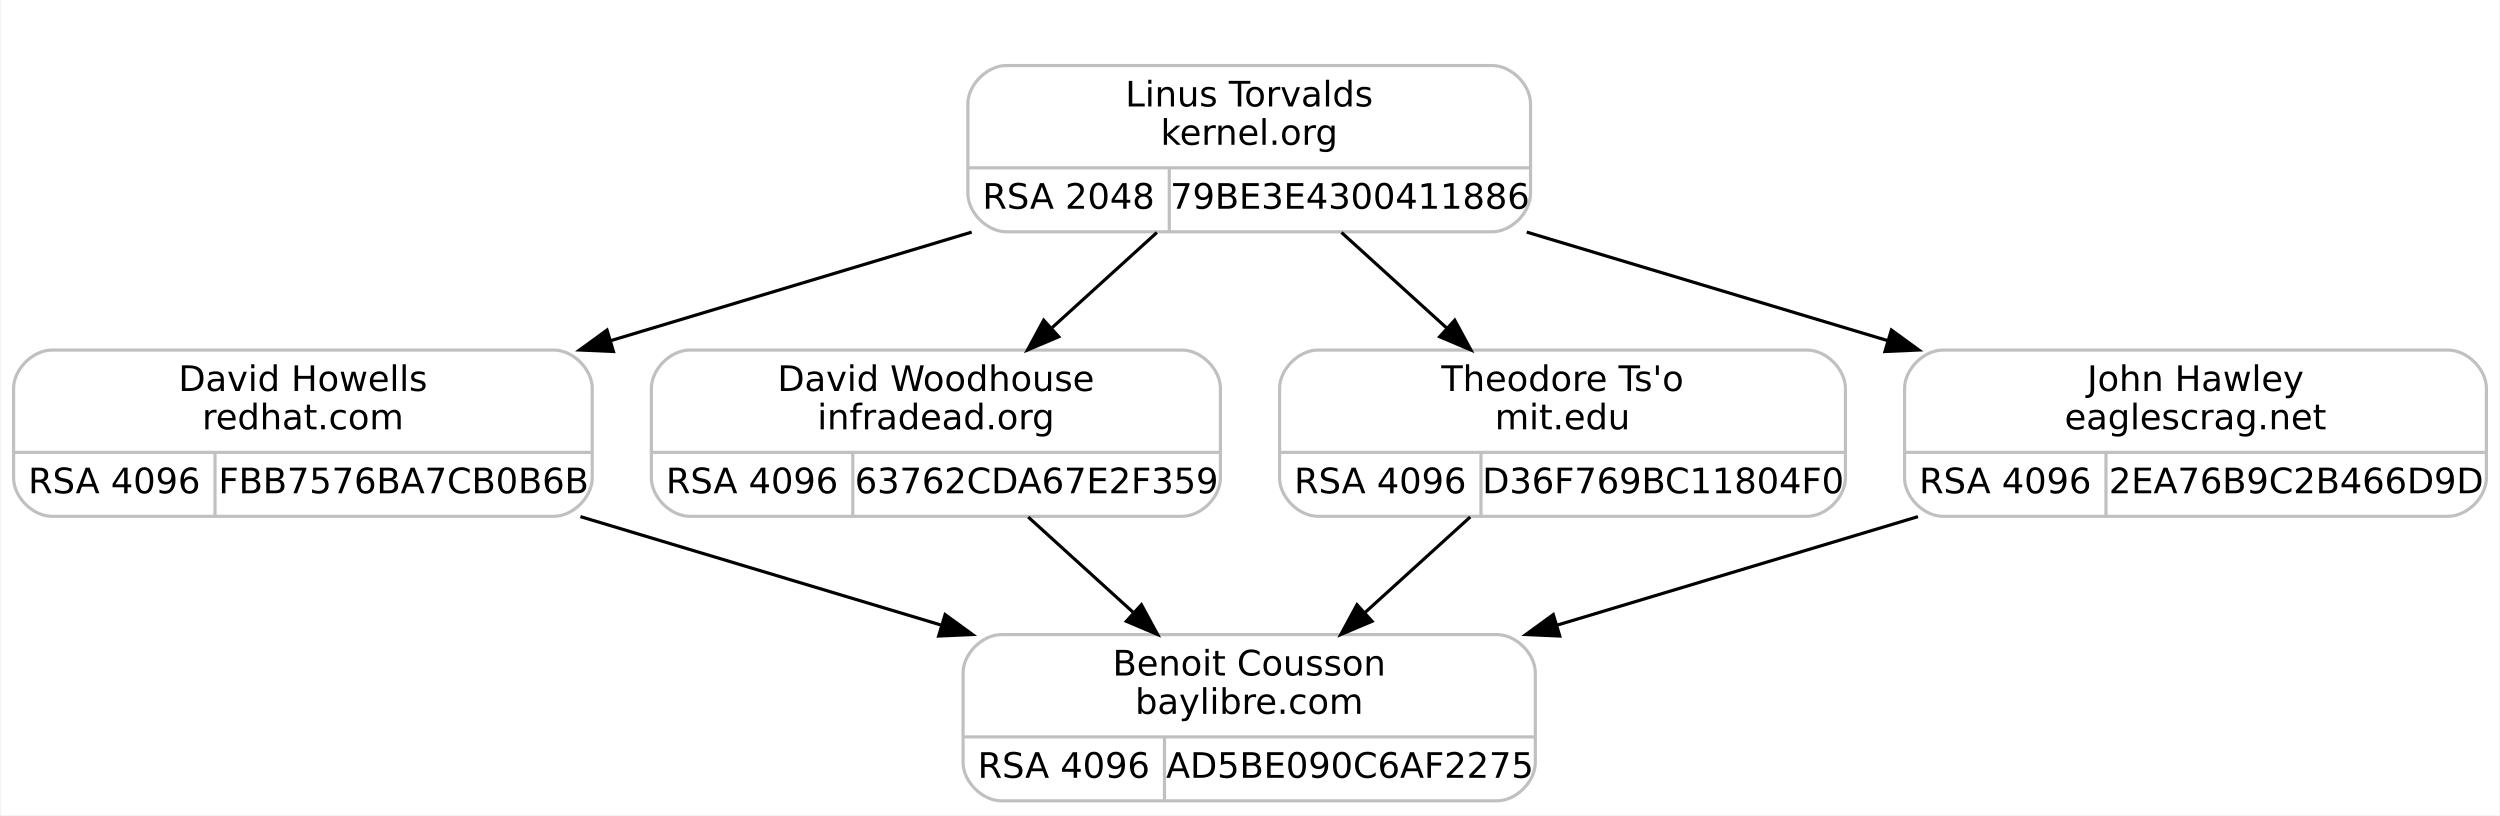
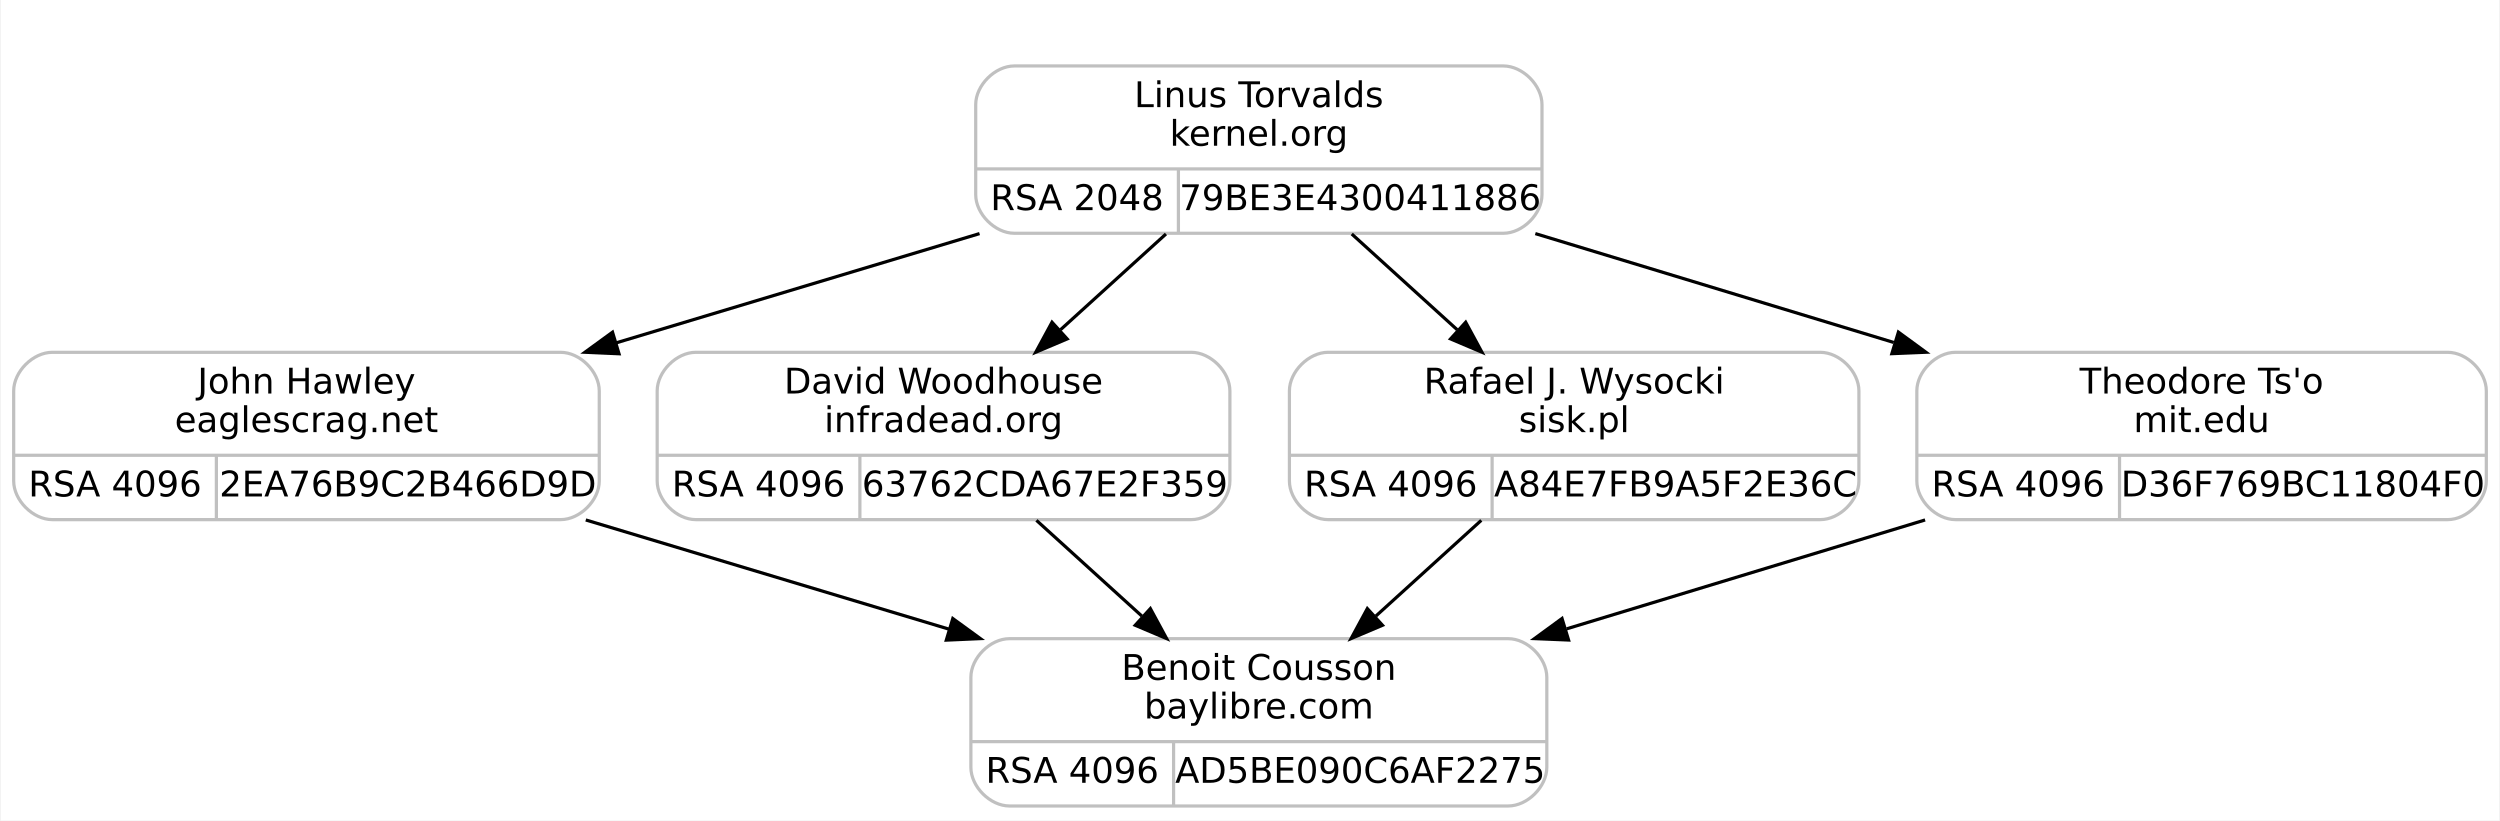
- <svg xmlns="http://www.w3.org/2000/svg" width="782pt" height="255pt" viewBox="0.00 0.00 781.50 255.00">
+ <svg xmlns="http://www.w3.org/2000/svg" width="777pt" height="255pt" viewBox="0.00 0.00 776.50 255.00">
  <g id="graph0" class="graph" transform="scale(1 1) rotate(0) translate(4 251)">
-     <polygon fill="#ffffff" stroke="transparent" points="-4,4 -4,-251 777.5,-251 777.5,4 -4,4" />
+     <polygon fill="#ffffff" stroke="transparent" points="-4,4 -4,-251 772.5,-251 772.5,4 -4,4" />
    <g id="clust1" class="cluster">
-       <polygon fill="none" stroke="#ffffff" points="290.5,-170 290.5,-239 482.5,-239 482.5,-170 290.5,-170" />
+       <polygon fill="none" stroke="#ffffff" points="291,-170 291,-239 483,-239 483,-170 291,-170" />
    </g>
    <g id="node1" class="node">
-       <path fill="none" stroke="#c0c0c0" d="M12,-89.5C12,-89.5 169,-89.5 169,-89.5 175,-89.5 181,-95.5 181,-101.5 181,-101.5 181,-129.5 181,-129.5 181,-135.5 175,-141.5 169,-141.5 169,-141.5 12,-141.5 12,-141.5 6,-141.5 0,-135.5 0,-129.5 0,-129.5 0,-101.5 0,-101.5 0,-95.5 6,-89.5 12,-89.5" />
-       <text text-anchor="middle" x="90.5" y="-128.7" font-family="droid sans,dejavu sans,helvetica" font-size="11.00" fill="#000000">David Howells</text>
-       <text text-anchor="middle" x="90.5" y="-116.7" font-family="droid sans,dejavu sans,helvetica" font-size="11.00" fill="#000000">redhat.com</text>
-       <polyline fill="none" stroke="#c0c0c0" points="0,-109.5 181,-109.5 " />
+       <path fill="none" stroke="#c0c0c0" d="M12,-89.5C12,-89.5 170,-89.5 170,-89.5 176,-89.5 182,-95.5 182,-101.5 182,-101.5 182,-129.5 182,-129.5 182,-135.5 176,-141.5 170,-141.5 170,-141.5 12,-141.5 12,-141.5 6,-141.5 0,-135.5 0,-129.5 0,-129.5 0,-101.5 0,-101.5 0,-95.5 6,-89.5 12,-89.5" />
+       <text text-anchor="middle" x="91" y="-128.7" font-family="droid sans,dejavu sans,helvetica" font-size="11.00" fill="#000000">John Hawley</text>
+       <text text-anchor="middle" x="91" y="-116.7" font-family="droid sans,dejavu sans,helvetica" font-size="11.00" fill="#000000">eaglescrag.net</text>
+       <polyline fill="none" stroke="#c0c0c0" points="0,-109.5 182,-109.5 " />
      <text text-anchor="middle" x="31.5" y="-96.7" font-family="droid sans,dejavu sans,helvetica" font-size="11.00" fill="#000000">RSA 4096</text>
      <polyline fill="none" stroke="#c0c0c0" points="63,-89.5 63,-109.5 " />
-       <text text-anchor="middle" x="122" y="-96.7" font-family="droid sans,dejavu sans,helvetica" font-size="11.00" fill="#000000">FBB7576BA7CB0B6B</text>
+       <text text-anchor="middle" x="122.5" y="-96.7" font-family="droid sans,dejavu sans,helvetica" font-size="11.00" fill="#000000">2EA76B9C2B466D9D</text>
    </g>
    <g id="node3" class="node">
-       <path fill="none" stroke="#c0c0c0" d="M309,-.5C309,-.5 464,-.5 464,-.5 470,-.5 476,-6.5 476,-12.5 476,-12.5 476,-40.5 476,-40.5 476,-46.5 470,-52.5 464,-52.5 464,-52.5 309,-52.5 309,-52.5 303,-52.5 297,-46.5 297,-40.5 297,-40.5 297,-12.5 297,-12.5 297,-6.5 303,-.5 309,-.5" />
-       <text text-anchor="middle" x="386.5" y="-39.7" font-family="droid sans,dejavu sans,helvetica" font-size="11.00" fill="#000000">Benoit Cousson</text>
-       <text text-anchor="middle" x="386.5" y="-27.7" font-family="droid sans,dejavu sans,helvetica" font-size="11.00" fill="#000000">baylibre.com</text>
-       <polyline fill="none" stroke="#c0c0c0" points="297,-20.5 476,-20.5 " />
-       <text text-anchor="middle" x="328.5" y="-7.7" font-family="droid sans,dejavu sans,helvetica" font-size="11.00" fill="#000000">RSA 4096</text>
-       <polyline fill="none" stroke="#c0c0c0" points="360,-.5 360,-20.5 " />
-       <text text-anchor="middle" x="418" y="-7.7" font-family="droid sans,dejavu sans,helvetica" font-size="11.00" fill="#000000">AD5BE090C6AF2275</text>
+       <path fill="none" stroke="#c0c0c0" d="M309.5,-.5C309.5,-.5 464.5,-.5 464.5,-.5 470.5,-.5 476.5,-6.5 476.5,-12.5 476.5,-12.5 476.5,-40.5 476.5,-40.5 476.5,-46.5 470.5,-52.5 464.5,-52.5 464.5,-52.5 309.5,-52.5 309.5,-52.5 303.5,-52.5 297.5,-46.5 297.5,-40.5 297.5,-40.5 297.5,-12.5 297.5,-12.5 297.5,-6.5 303.5,-.5 309.5,-.5" />
+       <text text-anchor="middle" x="387" y="-39.7" font-family="droid sans,dejavu sans,helvetica" font-size="11.00" fill="#000000">Benoit Cousson</text>
+       <text text-anchor="middle" x="387" y="-27.7" font-family="droid sans,dejavu sans,helvetica" font-size="11.00" fill="#000000">baylibre.com</text>
+       <polyline fill="none" stroke="#c0c0c0" points="297.5,-20.5 476.5,-20.5 " />
+       <text text-anchor="middle" x="329" y="-7.7" font-family="droid sans,dejavu sans,helvetica" font-size="11.00" fill="#000000">RSA 4096</text>
+       <polyline fill="none" stroke="#c0c0c0" points="360.5,-.5 360.5,-20.5 " />
+       <text text-anchor="middle" x="418.5" y="-7.7" font-family="droid sans,dejavu sans,helvetica" font-size="11.00" fill="#000000">AD5BE090C6AF2275</text>
    </g>
    <g id="edge2" class="edge">
-       <path fill="none" stroke="#000000" d="M177.31,-89.398C212.778,-78.734 253.938,-66.358 290.317,-55.42" />
-       <polygon fill="#000000" stroke="#000000" points="291.379,-58.755 299.948,-52.524 289.363,-52.052 291.379,-58.755" />
+       <path fill="none" stroke="#000000" d="M177.81,-89.398C213.278,-78.734 254.438,-66.358 290.817,-55.42" />
+       <polygon fill="#000000" stroke="#000000" points="291.879,-58.755 300.448,-52.524 289.863,-52.052 291.879,-58.755" />
    </g>
    <g id="node2" class="node">
-       <path fill="none" stroke="#c0c0c0" d="M310.5,-178.5C310.5,-178.5 462.5,-178.5 462.5,-178.5 468.5,-178.5 474.5,-184.5 474.5,-190.5 474.5,-190.5 474.5,-218.5 474.5,-218.5 474.5,-224.5 468.5,-230.5 462.5,-230.5 462.5,-230.5 310.5,-230.5 310.5,-230.5 304.5,-230.5 298.5,-224.5 298.5,-218.5 298.5,-218.5 298.5,-190.5 298.5,-190.5 298.5,-184.5 304.5,-178.5 310.5,-178.5" />
-       <text text-anchor="middle" x="386.5" y="-217.7" font-family="droid sans,dejavu sans,helvetica" font-size="11.00" fill="#000000">Linus Torvalds</text>
-       <text text-anchor="middle" x="386.5" y="-205.7" font-family="droid sans,dejavu sans,helvetica" font-size="11.00" fill="#000000">kernel.org</text>
-       <polyline fill="none" stroke="#c0c0c0" points="298.5,-198.5 474.5,-198.5 " />
-       <text text-anchor="middle" x="330" y="-185.7" font-family="droid sans,dejavu sans,helvetica" font-size="11.00" fill="#000000">RSA 2048</text>
-       <polyline fill="none" stroke="#c0c0c0" points="361.5,-178.5 361.5,-198.5 " />
-       <text text-anchor="middle" x="418" y="-185.7" font-family="droid sans,dejavu sans,helvetica" font-size="11.00" fill="#000000">79BE3E4300411886</text>
+       <path fill="none" stroke="#c0c0c0" d="M311,-178.5C311,-178.5 463,-178.5 463,-178.5 469,-178.5 475,-184.5 475,-190.5 475,-190.5 475,-218.5 475,-218.5 475,-224.5 469,-230.5 463,-230.5 463,-230.5 311,-230.5 311,-230.5 305,-230.5 299,-224.5 299,-218.5 299,-218.5 299,-190.5 299,-190.5 299,-184.5 305,-178.5 311,-178.5" />
+       <text text-anchor="middle" x="387" y="-217.7" font-family="droid sans,dejavu sans,helvetica" font-size="11.00" fill="#000000">Linus Torvalds</text>
+       <text text-anchor="middle" x="387" y="-205.7" font-family="droid sans,dejavu sans,helvetica" font-size="11.00" fill="#000000">kernel.org</text>
+       <polyline fill="none" stroke="#c0c0c0" points="299,-198.5 475,-198.5 " />
+       <text text-anchor="middle" x="330.5" y="-185.7" font-family="droid sans,dejavu sans,helvetica" font-size="11.00" fill="#000000">RSA 2048</text>
+       <polyline fill="none" stroke="#c0c0c0" points="362,-178.5 362,-198.5 " />
+       <text text-anchor="middle" x="418.5" y="-185.7" font-family="droid sans,dejavu sans,helvetica" font-size="11.00" fill="#000000">79BE3E4300411886</text>
    </g>
    <g id="edge1" class="edge">
-       <path fill="none" stroke="#000000" d="M299.69,-178.398C264.222,-167.734 223.062,-155.358 186.683,-144.42" />
-       <polygon fill="#000000" stroke="#000000" points="187.637,-141.052 177.052,-141.524 185.621,-147.756 187.637,-141.052" />
+       <path fill="none" stroke="#000000" d="M300.19,-178.398C264.722,-167.734 223.562,-155.358 187.183,-144.42" />
+       <polygon fill="#000000" stroke="#000000" points="188.137,-141.052 177.552,-141.524 186.121,-147.756 188.137,-141.052" />
    </g>
    <g id="node4" class="node">
-       <path fill="none" stroke="#c0c0c0" d="M211.5,-89.5C211.5,-89.5 365.5,-89.5 365.5,-89.5 371.5,-89.5 377.5,-95.5 377.5,-101.5 377.5,-101.5 377.5,-129.5 377.5,-129.5 377.5,-135.5 371.5,-141.5 365.5,-141.5 365.5,-141.5 211.5,-141.5 211.5,-141.5 205.5,-141.5 199.5,-135.5 199.5,-129.5 199.5,-129.5 199.5,-101.5 199.5,-101.5 199.5,-95.5 205.5,-89.5 211.5,-89.5" />
-       <text text-anchor="middle" x="288.5" y="-128.7" font-family="droid sans,dejavu sans,helvetica" font-size="11.00" fill="#000000">David Woodhouse</text>
-       <text text-anchor="middle" x="288.5" y="-116.7" font-family="droid sans,dejavu sans,helvetica" font-size="11.00" fill="#000000">infradead.org</text>
-       <polyline fill="none" stroke="#c0c0c0" points="199.5,-109.5 377.5,-109.5 " />
-       <text text-anchor="middle" x="231" y="-96.7" font-family="droid sans,dejavu sans,helvetica" font-size="11.00" fill="#000000">RSA 4096</text>
-       <polyline fill="none" stroke="#c0c0c0" points="262.5,-89.5 262.5,-109.5 " />
-       <text text-anchor="middle" x="320" y="-96.7" font-family="droid sans,dejavu sans,helvetica" font-size="11.00" fill="#000000">63762CDA67E2F359</text>
+       <path fill="none" stroke="#c0c0c0" d="M212,-89.5C212,-89.5 366,-89.5 366,-89.5 372,-89.5 378,-95.5 378,-101.5 378,-101.5 378,-129.5 378,-129.5 378,-135.5 372,-141.5 366,-141.5 366,-141.5 212,-141.5 212,-141.5 206,-141.5 200,-135.5 200,-129.5 200,-129.5 200,-101.5 200,-101.5 200,-95.5 206,-89.5 212,-89.5" />
+       <text text-anchor="middle" x="289" y="-128.7" font-family="droid sans,dejavu sans,helvetica" font-size="11.00" fill="#000000">David Woodhouse</text>
+       <text text-anchor="middle" x="289" y="-116.7" font-family="droid sans,dejavu sans,helvetica" font-size="11.00" fill="#000000">infradead.org</text>
+       <polyline fill="none" stroke="#c0c0c0" points="200,-109.5 378,-109.5 " />
+       <text text-anchor="middle" x="231.5" y="-96.7" font-family="droid sans,dejavu sans,helvetica" font-size="11.00" fill="#000000">RSA 4096</text>
+       <polyline fill="none" stroke="#c0c0c0" points="263,-89.5 263,-109.5 " />
+       <text text-anchor="middle" x="320.5" y="-96.7" font-family="droid sans,dejavu sans,helvetica" font-size="11.00" fill="#000000">63762CDA67E2F359</text>
    </g>
    <g id="edge3" class="edge">
-       <path fill="none" stroke="#000000" d="M357.627,-178.278C347.359,-168.954 335.664,-158.333 324.851,-148.513" />
-       <polygon fill="#000000" stroke="#000000" points="326.923,-145.666 317.167,-141.534 322.217,-150.848 326.923,-145.666" />
+       <path fill="none" stroke="#000000" d="M358.127,-178.278C347.859,-168.954 336.164,-158.333 325.351,-148.513" />
+       <polygon fill="#000000" stroke="#000000" points="327.423,-145.666 317.667,-141.534 322.717,-150.848 327.423,-145.666" />
    </g>
    <g id="node5" class="node">
-       <path fill="none" stroke="#c0c0c0" d="M408,-89.5C408,-89.5 561,-89.5 561,-89.5 567,-89.5 573,-95.5 573,-101.5 573,-101.5 573,-129.5 573,-129.5 573,-135.5 567,-141.5 561,-141.5 561,-141.5 408,-141.5 408,-141.5 402,-141.5 396,-135.5 396,-129.5 396,-129.5 396,-101.5 396,-101.5 396,-95.5 402,-89.5 408,-89.5" />
-       <text text-anchor="middle" x="484.5" y="-128.7" font-family="droid sans,dejavu sans,helvetica" font-size="11.00" fill="#000000">Theodore Ts'o</text>
-       <text text-anchor="middle" x="484.5" y="-116.7" font-family="droid sans,dejavu sans,helvetica" font-size="11.00" fill="#000000">mit.edu</text>
-       <polyline fill="none" stroke="#c0c0c0" points="396,-109.5 573,-109.5 " />
-       <text text-anchor="middle" x="427.5" y="-96.7" font-family="droid sans,dejavu sans,helvetica" font-size="11.00" fill="#000000">RSA 4096</text>
-       <polyline fill="none" stroke="#c0c0c0" points="459,-89.5 459,-109.5 " />
-       <text text-anchor="middle" x="516" y="-96.7" font-family="droid sans,dejavu sans,helvetica" font-size="11.00" fill="#000000">D36F769BC11804F0</text>
+       <path fill="none" stroke="#c0c0c0" d="M408.5,-89.5C408.5,-89.5 561.5,-89.5 561.5,-89.5 567.5,-89.5 573.5,-95.5 573.5,-101.5 573.5,-101.5 573.5,-129.5 573.5,-129.5 573.5,-135.5 567.5,-141.5 561.5,-141.5 561.5,-141.5 408.5,-141.5 408.5,-141.5 402.5,-141.5 396.5,-135.5 396.5,-129.5 396.5,-129.5 396.5,-101.5 396.5,-101.5 396.5,-95.5 402.5,-89.5 408.5,-89.5" />
+       <text text-anchor="middle" x="485" y="-128.7" font-family="droid sans,dejavu sans,helvetica" font-size="11.00" fill="#000000">Rafael J. Wysocki</text>
+       <text text-anchor="middle" x="485" y="-116.7" font-family="droid sans,dejavu sans,helvetica" font-size="11.00" fill="#000000">sisk.pl</text>
+       <polyline fill="none" stroke="#c0c0c0" points="396.5,-109.5 573.5,-109.5 " />
+       <text text-anchor="middle" x="428" y="-96.7" font-family="droid sans,dejavu sans,helvetica" font-size="11.00" fill="#000000">RSA 4096</text>
+       <polyline fill="none" stroke="#c0c0c0" points="459.5,-89.5 459.5,-109.5 " />
+       <text text-anchor="middle" x="516.5" y="-96.7" font-family="droid sans,dejavu sans,helvetica" font-size="11.00" fill="#000000">A84E7FB9A5F2E36C</text>
    </g>
    <g id="edge5" class="edge">
-       <path fill="none" stroke="#000000" d="M415.373,-178.278C425.641,-168.954 437.336,-158.333 448.149,-148.513" />
-       <polygon fill="#000000" stroke="#000000" points="450.783,-150.848 455.833,-141.534 446.077,-145.666 450.783,-150.848" />
+       <path fill="none" stroke="#000000" d="M415.873,-178.278C426.141,-168.954 437.836,-158.333 448.649,-148.513" />
+       <polygon fill="#000000" stroke="#000000" points="451.283,-150.848 456.333,-141.534 446.577,-145.666 451.283,-150.848" />
    </g>
    <g id="node6" class="node">
-       <path fill="none" stroke="#c0c0c0" d="M603.5,-89.5C603.5,-89.5 761.5,-89.5 761.5,-89.5 767.5,-89.5 773.5,-95.5 773.5,-101.5 773.5,-101.5 773.5,-129.5 773.5,-129.5 773.5,-135.5 767.5,-141.5 761.5,-141.5 761.5,-141.5 603.5,-141.5 603.5,-141.5 597.5,-141.5 591.5,-135.5 591.5,-129.5 591.5,-129.5 591.5,-101.5 591.5,-101.5 591.5,-95.5 597.5,-89.5 603.5,-89.5" />
-       <text text-anchor="middle" x="682.5" y="-128.7" font-family="droid sans,dejavu sans,helvetica" font-size="11.00" fill="#000000">John Hawley</text>
-       <text text-anchor="middle" x="682.5" y="-116.7" font-family="droid sans,dejavu sans,helvetica" font-size="11.00" fill="#000000">eaglescrag.net</text>
-       <polyline fill="none" stroke="#c0c0c0" points="591.5,-109.5 773.5,-109.5 " />
+       <path fill="none" stroke="#c0c0c0" d="M603.5,-89.5C603.5,-89.5 756.5,-89.5 756.5,-89.5 762.5,-89.5 768.5,-95.5 768.5,-101.5 768.5,-101.5 768.5,-129.5 768.5,-129.5 768.5,-135.5 762.5,-141.5 756.5,-141.5 756.5,-141.5 603.5,-141.5 603.5,-141.5 597.5,-141.5 591.5,-135.5 591.5,-129.5 591.5,-129.5 591.5,-101.5 591.5,-101.5 591.5,-95.5 597.5,-89.5 603.5,-89.5" />
+       <text text-anchor="middle" x="680" y="-128.7" font-family="droid sans,dejavu sans,helvetica" font-size="11.00" fill="#000000">Theodore Ts'o</text>
+       <text text-anchor="middle" x="680" y="-116.7" font-family="droid sans,dejavu sans,helvetica" font-size="11.00" fill="#000000">mit.edu</text>
+       <polyline fill="none" stroke="#c0c0c0" points="591.5,-109.5 768.5,-109.5 " />
      <text text-anchor="middle" x="623" y="-96.7" font-family="droid sans,dejavu sans,helvetica" font-size="11.00" fill="#000000">RSA 4096</text>
      <polyline fill="none" stroke="#c0c0c0" points="654.5,-89.5 654.5,-109.5 " />
-       <text text-anchor="middle" x="714" y="-96.7" font-family="droid sans,dejavu sans,helvetica" font-size="11.00" fill="#000000">2EA76B9C2B466D9D</text>
+       <text text-anchor="middle" x="711.5" y="-96.7" font-family="droid sans,dejavu sans,helvetica" font-size="11.00" fill="#000000">D36F769BC11804F0</text>
    </g>
    <g id="edge7" class="edge">
-       <path fill="none" stroke="#000000" d="M473.31,-178.398C508.778,-167.734 549.938,-155.358 586.317,-144.42" />
-       <polygon fill="#000000" stroke="#000000" points="587.379,-147.756 595.948,-141.524 585.363,-141.052 587.379,-147.756" />
+       <path fill="none" stroke="#000000" d="M472.93,-178.398C507.89,-167.779 548.435,-155.464 584.332,-144.56" />
+       <polygon fill="#000000" stroke="#000000" points="585.774,-147.78 594.325,-141.524 583.739,-141.082 585.774,-147.78" />
    </g>
    <g id="edge4" class="edge">
-       <path fill="none" stroke="#000000" d="M317.373,-89.278C327.641,-79.954 339.336,-69.333 350.149,-59.513" />
-       <polygon fill="#000000" stroke="#000000" points="352.783,-61.848 357.833,-52.534 348.077,-56.666 352.783,-61.848" />
+       <path fill="none" stroke="#000000" d="M317.873,-89.278C328.141,-79.954 339.836,-69.333 350.649,-59.513" />
+       <polygon fill="#000000" stroke="#000000" points="353.283,-61.848 358.333,-52.534 348.577,-56.666 353.283,-61.848" />
    </g>
    <g id="edge6" class="edge">
-       <path fill="none" stroke="#000000" d="M455.627,-89.278C445.359,-79.954 433.664,-69.333 422.851,-59.513" />
-       <polygon fill="#000000" stroke="#000000" points="424.923,-56.666 415.167,-52.534 420.217,-61.848 424.923,-56.666" />
+       <path fill="none" stroke="#000000" d="M456.127,-89.278C445.859,-79.954 434.164,-69.333 423.351,-59.513" />
+       <polygon fill="#000000" stroke="#000000" points="425.423,-56.666 415.667,-52.534 420.717,-61.848 425.423,-56.666" />
    </g>
    <g id="edge8" class="edge">
-       <path fill="none" stroke="#000000" d="M595.69,-89.398C560.222,-78.734 519.062,-66.358 482.683,-55.42" />
-       <polygon fill="#000000" stroke="#000000" points="483.637,-52.052 473.052,-52.524 481.621,-58.755 483.637,-52.052" />
+       <path fill="none" stroke="#000000" d="M594.07,-89.398C559.11,-78.779 518.565,-66.463 482.668,-55.56" />
+       <polygon fill="#000000" stroke="#000000" points="483.261,-52.082 472.675,-52.524 481.226,-58.78 483.261,-52.082" />
    </g>
  </g>
</svg>
